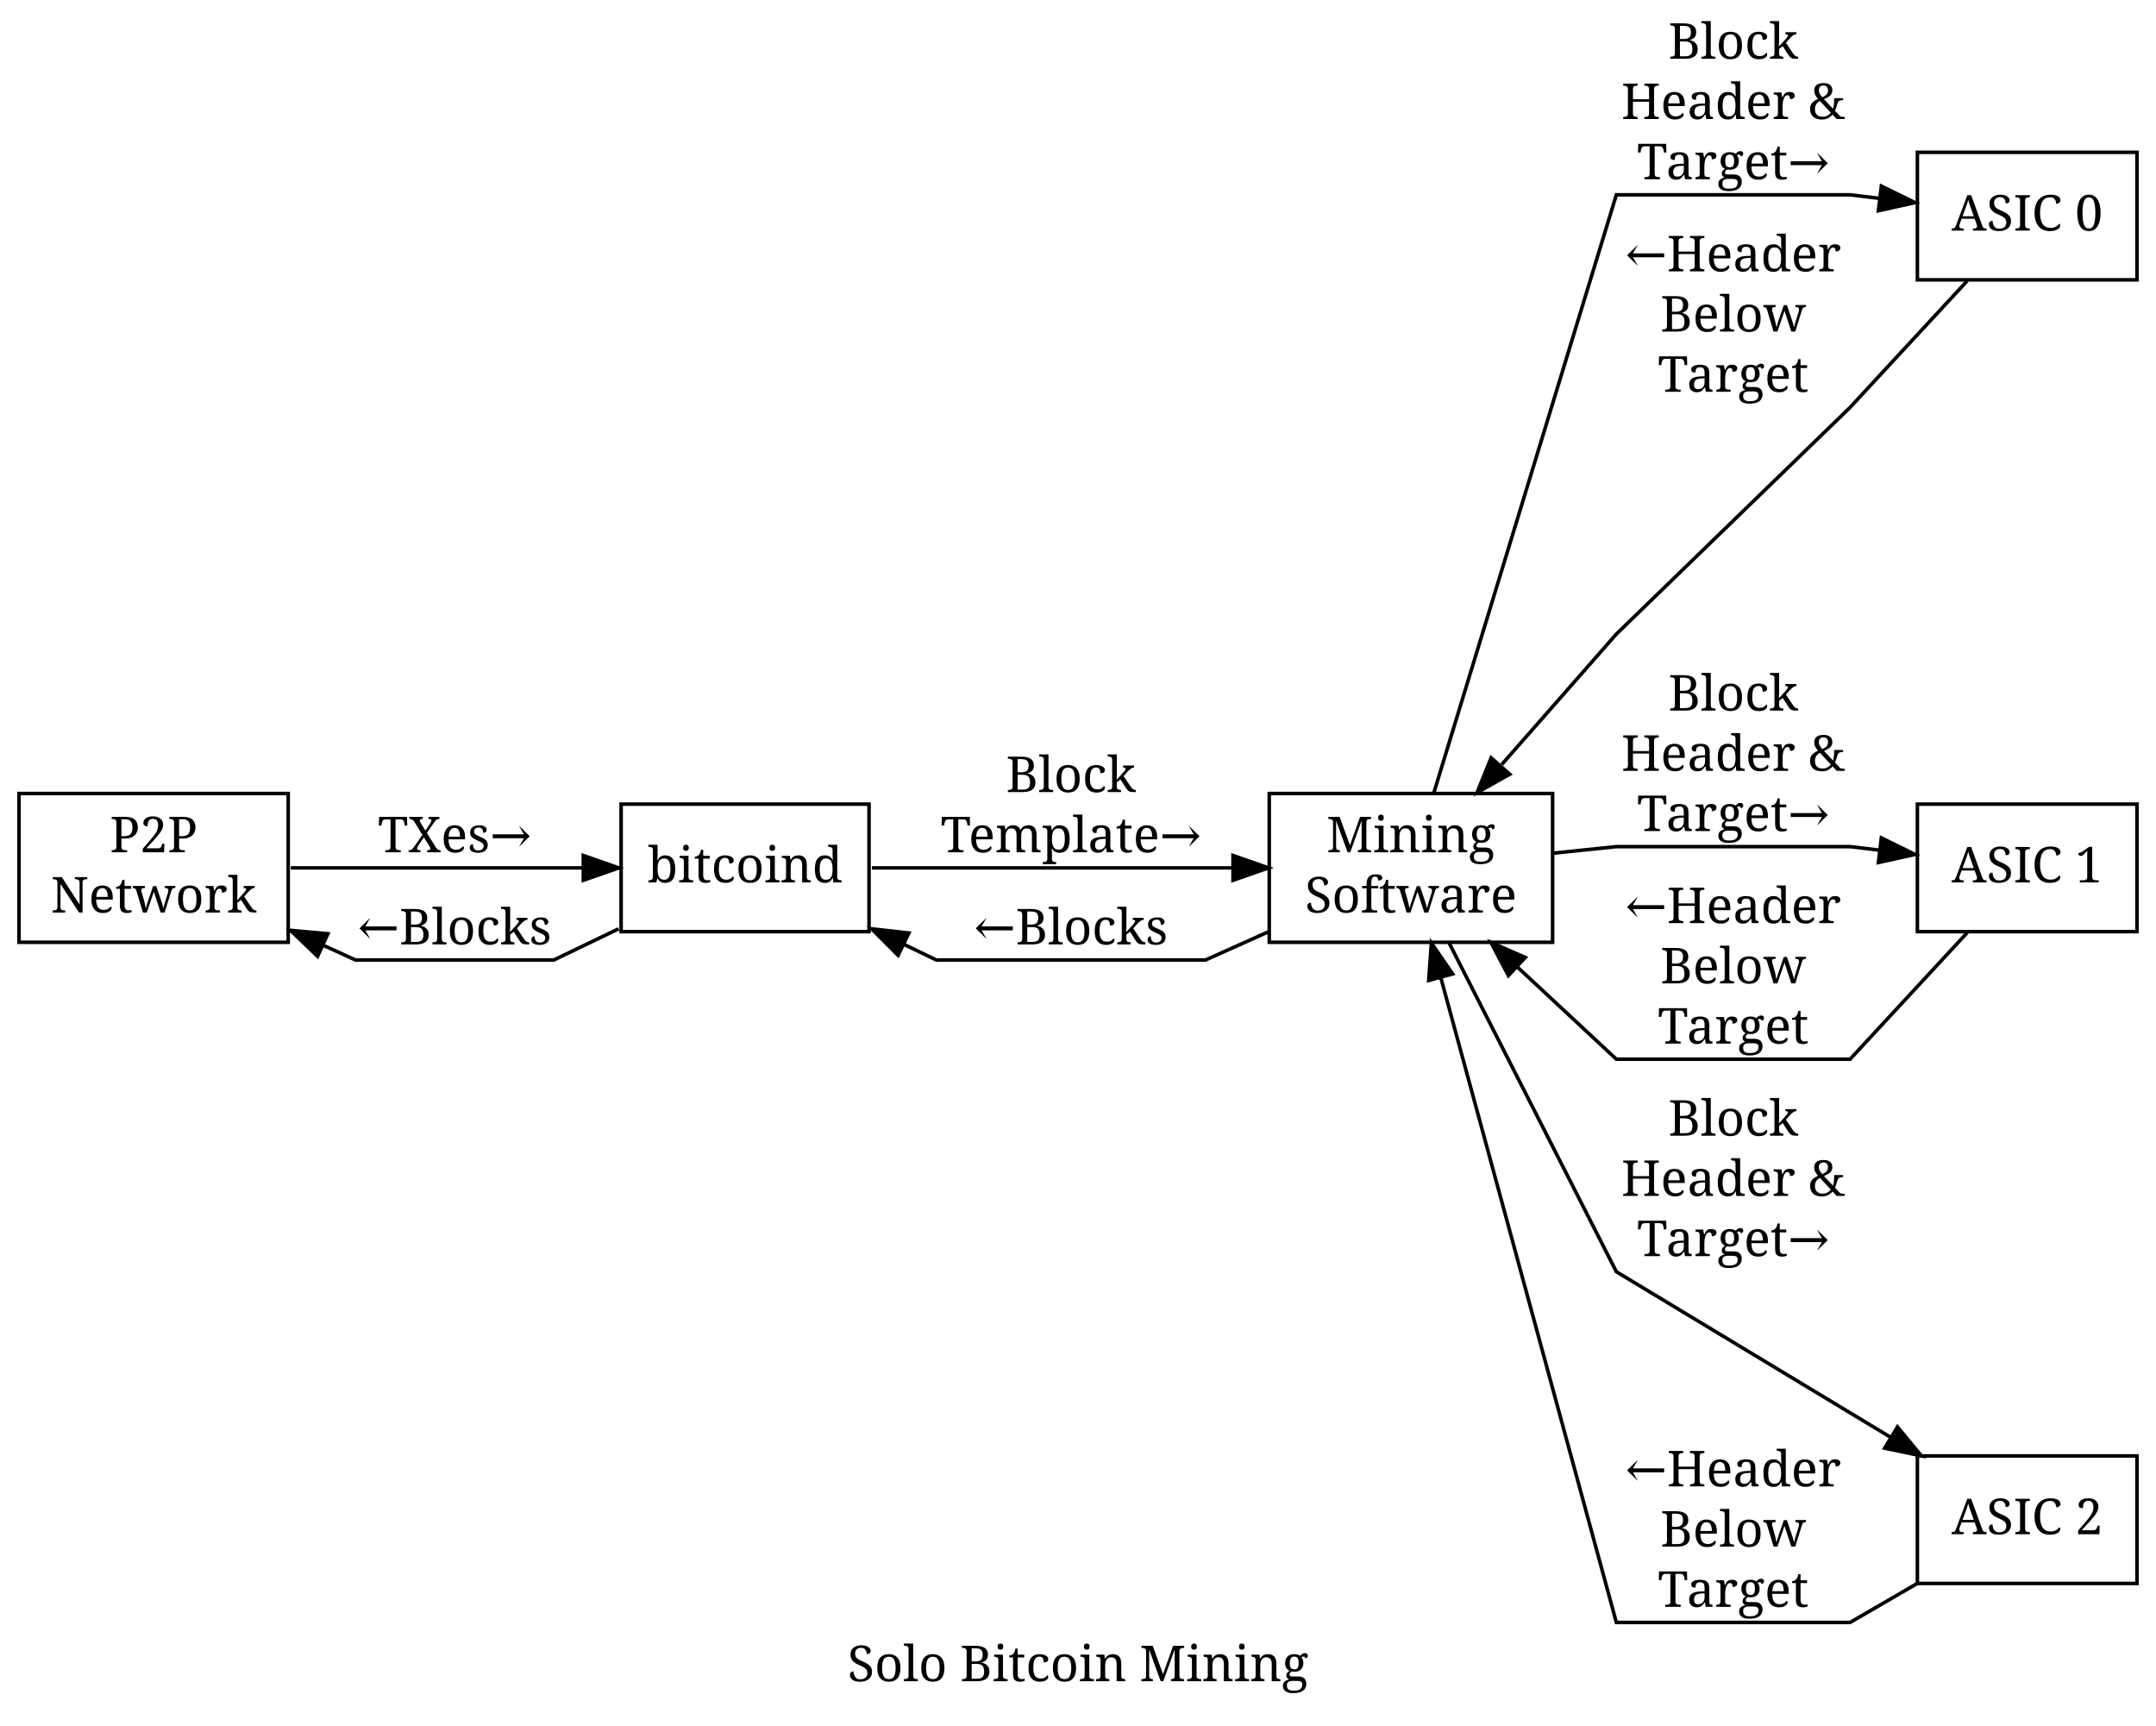
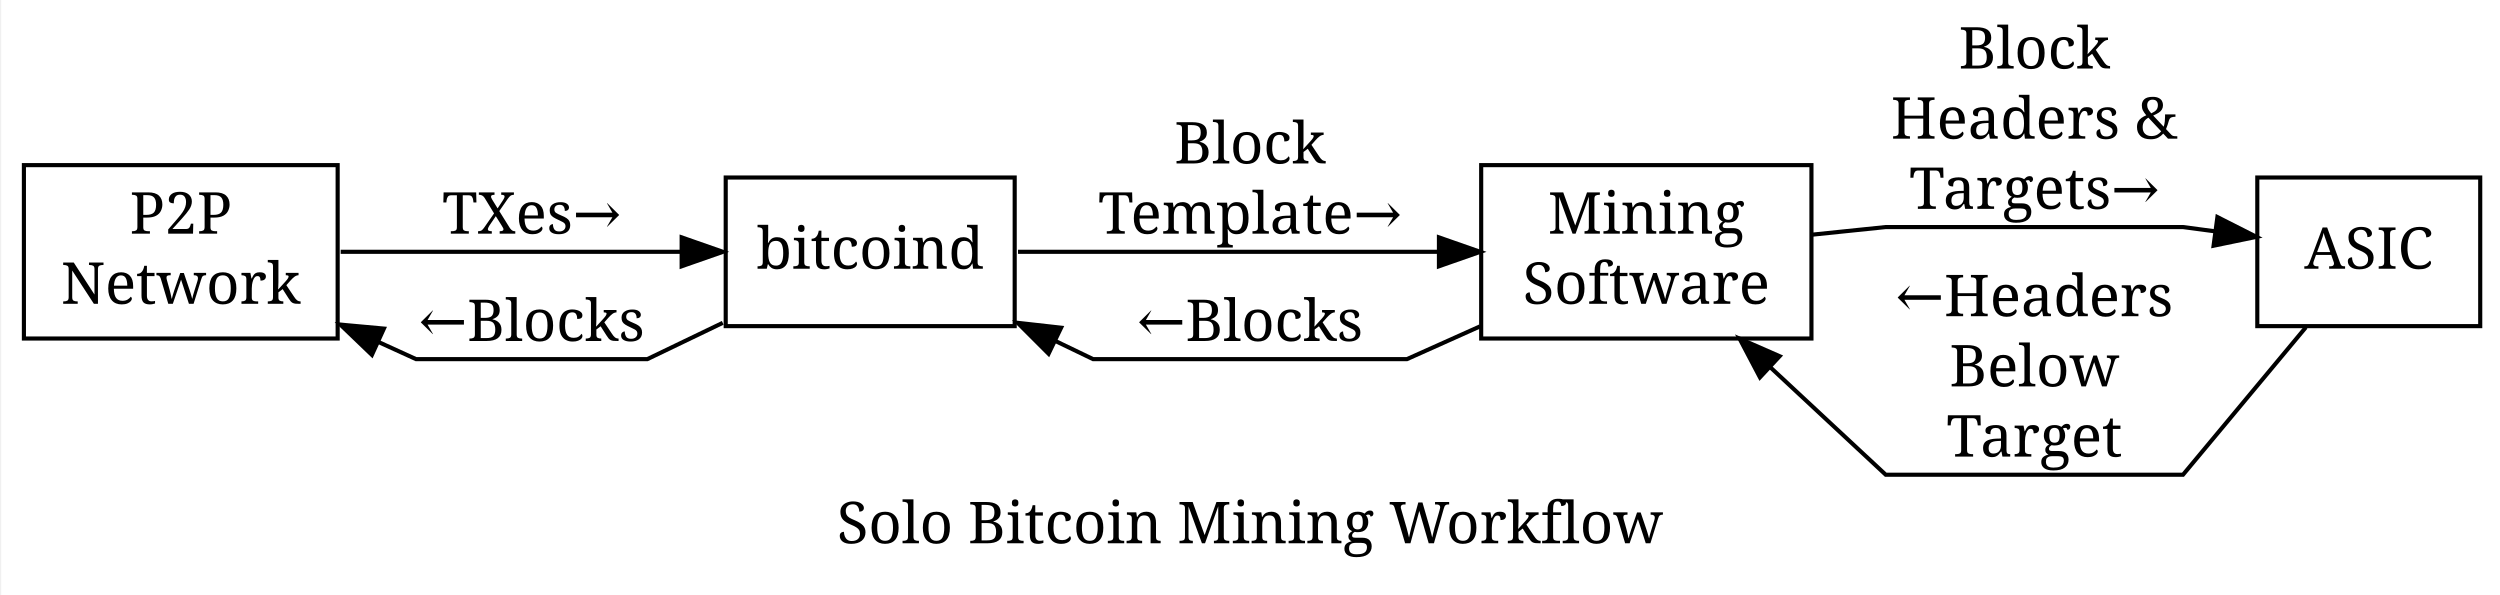
- <svg xmlns="http://www.w3.org/2000/svg" width="450pt" height="360pt" viewBox="0.00 0.00 450.00 360.44">
-   <g id="graph1" class="graph" transform="scale(0.740132 0.740132) rotate(0) translate(4 483)">
-     <polygon fill="white" stroke="white" points="-4,5 -4,-483 605,-483 605,5 -4,5" />
-     <text text-anchor="middle" x="300" y="-8.4" font-family="Times Roman,serif" font-size="14.00">Solo Bitcoin Mining</text>
+ <svg xmlns="http://www.w3.org/2000/svg" width="450pt" height="107pt" viewBox="0.00 0.00 450.00 107.28">
+   <g id="graph1" class="graph" transform="scale(0.745033 0.745033) rotate(0) translate(4 140)">
+     <polygon fill="white" stroke="white" points="-4,5 -4,-140 601,-140 601,5 -4,5" />
+     <text text-anchor="middle" x="298" y="-8.4" font-family="Times Roman,serif" font-size="14.00">Solo Bitcoin Mining Workflow</text>
    <g id="node1" class="node">
-       <polygon fill="none" stroke="black" points="77,-259 1,-259 1,-217 77,-217 77,-259" />
-       <text text-anchor="middle" x="39" y="-242.4" font-family="Times Roman,serif" font-size="14.00">P2P</text>
-       <text text-anchor="middle" x="39" y="-225.4" font-family="Times Roman,serif" font-size="14.00">Network</text>
+       <polygon fill="none" stroke="black" points="77,-100 1,-100 1,-58 77,-58 77,-100" />
+       <text text-anchor="middle" x="39" y="-83.4" font-family="Times Roman,serif" font-size="14.00">P2P</text>
+       <text text-anchor="middle" x="39" y="-66.4" font-family="Times Roman,serif" font-size="14.00">Network</text>
    </g>
-     <g id="node6" class="node">
-       <polygon fill="none" stroke="black" points="241,-256 171,-256 171,-220 241,-220 241,-256" />
-       <text text-anchor="middle" x="206" y="-233.9" font-family="Times Roman,serif" font-size="14.00">bitcoind</text>
+     <g id="node4" class="node">
+       <polygon fill="none" stroke="black" points="241,-97 171,-97 171,-61 241,-61 241,-97" />
+       <text text-anchor="middle" x="206" y="-74.9" font-family="Times Roman,serif" font-size="14.00">bitcoind</text>
    </g>
    <g id="edge4" class="edge">
-       <path fill="none" stroke="black" d="M77.733,-238C102.292,-238 134.187,-238 160.027,-238" />
-       <polygon fill="black" stroke="black" points="160.328,-241.5 170.328,-238 160.328,-234.5 160.328,-241.5" />
-       <text text-anchor="middle" x="124" y="-242.4" font-family="Times Roman,serif" font-size="14.00">TXes→</text>
+       <path fill="none" stroke="black" d="M77.733,-79C102.292,-79 134.187,-79 160.027,-79" />
+       <polygon fill="black" stroke="black" points="160.328,-82.5 170.328,-79 160.328,-75.5 160.328,-82.5" />
+       <text text-anchor="middle" x="124" y="-83.4" font-family="Times Roman,serif" font-size="14.00">TXes→</text>
    </g>
    <g id="node2" class="node">
-       <polygon fill="none" stroke="black" points="599,-440 537,-440 537,-404 599,-404 599,-440" />
-       <text text-anchor="middle" x="568" y="-417.9" font-family="Times Roman,serif" font-size="14.00">ASIC 0</text>
-     </g>
-     <g id="node5" class="node">
-       <polygon fill="none" stroke="black" points="434,-259 354,-259 354,-217 434,-217 434,-259" />
-       <text text-anchor="middle" x="394" y="-242.4" font-family="Times Roman,serif" font-size="14.00">Mining</text>
-       <text text-anchor="middle" x="394" y="-225.4" font-family="Times Roman,serif" font-size="14.00">Software</text>
-     </g>
-     <g id="edge14" class="edge">
-       <path fill="none" stroke="black" d="M551.072,-403.718C536.567,-388.052 518,-368 518,-368 518,-368 452,-304 452,-304 452,-304 435.174,-284.854 419.648,-267.186" />
-       <polygon fill="black" stroke="black" points="421.901,-264.447 412.671,-259.246 416.643,-269.068 421.901,-264.447" />
-       <text text-anchor="middle" x="485" y="-406.4" font-family="Times Roman,serif" font-size="14.00">←Header</text>
-       <text text-anchor="middle" x="485" y="-389.4" font-family="Times Roman,serif" font-size="14.00">Below</text>
-       <text text-anchor="middle" x="485" y="-372.4" font-family="Times Roman,serif" font-size="14.00">Target</text>
+       <polygon fill="none" stroke="black" points="596,-97 542,-97 542,-61 596,-61 596,-97" />
+       <text text-anchor="middle" x="569" y="-74.9" font-family="Times Roman,serif" font-size="14.00">ASIC</text>
    </g>
    <g id="node3" class="node">
-       <polygon fill="none" stroke="black" points="599,-256 537,-256 537,-220 599,-220 599,-256" />
-       <text text-anchor="middle" x="568" y="-233.9" font-family="Times Roman,serif" font-size="14.00">ASIC 1</text>
+       <polygon fill="none" stroke="black" points="434,-100 354,-100 354,-58 434,-58 434,-100" />
+       <text text-anchor="middle" x="394" y="-83.4" font-family="Times Roman,serif" font-size="14.00">Mining</text>
+       <text text-anchor="middle" x="394" y="-66.4" font-family="Times Roman,serif" font-size="14.00">Software</text>
    </g>
-     <g id="edge16" class="edge">
-       <path fill="none" stroke="black" d="M551.072,-219.718C536.567,-204.052 518,-184 518,-184 518,-184 452,-184 452,-184 452,-184 438.132,-196.912 423.958,-210.108" />
-       <polygon fill="black" stroke="black" points="421.524,-207.592 416.59,-216.968 426.294,-212.715 421.524,-207.592" />
-       <text text-anchor="middle" x="485" y="-222.4" font-family="Times Roman,serif" font-size="14.00">←Header</text>
-       <text text-anchor="middle" x="485" y="-205.4" font-family="Times Roman,serif" font-size="14.00">Below</text>
-       <text text-anchor="middle" x="485" y="-188.4" font-family="Times Roman,serif" font-size="14.00">Target</text>
-     </g>
-     <g id="node4" class="node">
-       <polygon fill="none" stroke="black" points="599,-72 537,-72 537,-36 599,-36 599,-72" />
-       <text text-anchor="middle" x="568" y="-49.9" font-family="Times Roman,serif" font-size="14.00">ASIC 2</text>
-     </g>
-     <g id="edge18" class="edge">
-       <path fill="none" stroke="black" d="M536.903,-35.964C526.735,-30.066 518,-25 518,-25 518,-25 452,-25 452,-25 452,-25 418.578,-147.741 402.475,-206.875" />
-       <polygon fill="black" stroke="black" points="399.024,-206.23 399.773,-216.798 405.778,-208.069 399.024,-206.23" />
-       <text text-anchor="middle" x="485" y="-63.4" font-family="Times Roman,serif" font-size="14.00">←Header</text>
-       <text text-anchor="middle" x="485" y="-46.4" font-family="Times Roman,serif" font-size="14.00">Below</text>
-       <text text-anchor="middle" x="485" y="-29.4" font-family="Times Roman,serif" font-size="14.00">Target</text>
+     <g id="edge10" class="edge">
+       <path fill="none" stroke="black" d="M553.765,-60.718C540.71,-45.052 524,-25 524,-25 524,-25 452,-25 452,-25 452,-25 438.132,-37.912 423.958,-51.108" />
+       <polygon fill="black" stroke="black" points="421.524,-48.592 416.59,-57.968 426.294,-53.715 421.524,-48.592" />
+       <text text-anchor="middle" x="488" y="-63.4" font-family="Times Roman,serif" font-size="14.00">←Headers</text>
+       <text text-anchor="middle" x="488" y="-46.4" font-family="Times Roman,serif" font-size="14.00">Below</text>
+       <text text-anchor="middle" x="488" y="-29.4" font-family="Times Roman,serif" font-size="14.00">Target</text>
    </g>
    <g id="edge8" class="edge">
-       <path fill="none" stroke="black" d="M400.429,-259.059C415.53,-308.528 452,-428 452,-428 452,-428 518,-428 518,-428 518,-428 521.286,-427.606 526.173,-427.019" />
-       <polygon fill="black" stroke="black" points="526.823,-430.466 536.334,-425.8 525.988,-423.516 526.823,-430.466" />
-       <text text-anchor="middle" x="485" y="-466.4" font-family="Times Roman,serif" font-size="14.00">Block</text>
-       <text text-anchor="middle" x="485" y="-449.4" font-family="Times Roman,serif" font-size="14.00">Header &amp;</text>
-       <text text-anchor="middle" x="485" y="-432.4" font-family="Times Roman,serif" font-size="14.00">Target→</text>
-     </g>
-     <g id="edge10" class="edge">
-       <path fill="none" stroke="black" d="M434.283,-242.167C444.18,-243.191 452,-244 452,-244 452,-244 518,-244 518,-244 518,-244 521.286,-243.606 526.173,-243.019" />
-       <polygon fill="black" stroke="black" points="526.823,-246.466 536.334,-241.8 525.988,-239.516 526.823,-246.466" />
-       <text text-anchor="middle" x="485" y="-282.4" font-family="Times Roman,serif" font-size="14.00">Block</text>
-       <text text-anchor="middle" x="485" y="-265.4" font-family="Times Roman,serif" font-size="14.00">Header &amp;</text>
-       <text text-anchor="middle" x="485" y="-248.4" font-family="Times Roman,serif" font-size="14.00">Target→</text>
+       <path fill="none" stroke="black" d="M434.283,-83.167C444.18,-84.191 452,-85 452,-85 452,-85 524,-85 524,-85 524,-85 527.085,-84.589 531.64,-83.981" />
+       <polygon fill="black" stroke="black" points="532.336,-87.42 541.785,-82.629 531.41,-80.481 532.336,-87.42" />
+       <text text-anchor="middle" x="488" y="-123.4" font-family="Times Roman,serif" font-size="14.00">Block</text>
+       <text text-anchor="middle" x="488" y="-106.4" font-family="Times Roman,serif" font-size="14.00">Headers &amp;</text>
+       <text text-anchor="middle" x="488" y="-89.4" font-family="Times Roman,serif" font-size="14.00">Targets→</text>
    </g>
    <g id="edge12" class="edge">
-       <path fill="none" stroke="black" d="M404.773,-216.825C421.547,-183.857 452,-124 452,-124 452,-124 495.614,-97.681 529.356,-77.32" />
-       <polygon fill="black" stroke="black" points="531.374,-80.19 538.127,-72.027 527.757,-74.197 531.374,-80.19" />
-       <text text-anchor="middle" x="485" y="-162.4" font-family="Times Roman,serif" font-size="14.00">Block</text>
-       <text text-anchor="middle" x="485" y="-145.4" font-family="Times Roman,serif" font-size="14.00">Header &amp;</text>
-       <text text-anchor="middle" x="485" y="-128.4" font-family="Times Roman,serif" font-size="14.00">Target→</text>
-     </g>
-     <g id="edge20" class="edge">
-       <path fill="none" stroke="black" d="M353.717,-219.942C343.82,-215.505 336,-212 336,-212 336,-212 260,-212 260,-212 260,-212 256.28,-213.791 250.794,-216.433" />
-       <polygon fill="black" stroke="black" points="249.21,-213.311 241.718,-220.802 252.246,-219.618 249.21,-213.311" />
-       <text text-anchor="middle" x="298" y="-216.4" font-family="Times Roman,serif" font-size="14.00">←Blocks</text>
+       <path fill="none" stroke="black" d="M353.717,-60.942C343.82,-56.505 336,-53 336,-53 336,-53 260,-53 260,-53 260,-53 256.28,-54.791 250.794,-57.433" />
+       <polygon fill="black" stroke="black" points="249.21,-54.311 241.718,-61.802 252.246,-60.618 249.21,-54.311" />
+       <text text-anchor="middle" x="298" y="-57.4" font-family="Times Roman,serif" font-size="14.00">←Blocks</text>
    </g>
    <g id="edge6" class="edge">
-       <path fill="none" stroke="black" d="M170.282,-220.802C160.24,-215.967 152,-212 152,-212 152,-212 96,-212 96,-212 96,-212 92.306,-213.685 86.798,-216.197" />
-       <polygon fill="black" stroke="black" points="85.297,-213.035 77.651,-220.37 88.202,-219.404 85.297,-213.035" />
-       <text text-anchor="middle" x="124" y="-216.4" font-family="Times Roman,serif" font-size="14.00">←Blocks</text>
+       <path fill="none" stroke="black" d="M170.282,-61.802C160.24,-56.967 152,-53 152,-53 152,-53 96,-53 96,-53 96,-53 92.306,-54.685 86.798,-57.197" />
+       <polygon fill="black" stroke="black" points="85.297,-54.035 77.651,-61.37 88.202,-60.404 85.297,-54.035" />
+       <text text-anchor="middle" x="124" y="-57.4" font-family="Times Roman,serif" font-size="14.00">←Blocks</text>
    </g>
    <g id="edge2" class="edge">
-       <path fill="none" stroke="black" d="M241.804,-238C270.644,-238 311.532,-238 343.667,-238" />
-       <polygon fill="black" stroke="black" points="343.767,-241.5 353.767,-238 343.767,-234.5 343.767,-241.5" />
-       <text text-anchor="middle" x="298" y="-259.4" font-family="Times Roman,serif" font-size="14.00">Block</text>
-       <text text-anchor="middle" x="298" y="-242.4" font-family="Times Roman,serif" font-size="14.00">Template→</text>
+       <path fill="none" stroke="black" d="M241.804,-79C270.644,-79 311.532,-79 343.667,-79" />
+       <polygon fill="black" stroke="black" points="343.767,-82.5 353.767,-79 343.767,-75.5 343.767,-82.5" />
+       <text text-anchor="middle" x="298" y="-100.4" font-family="Times Roman,serif" font-size="14.00">Block</text>
+       <text text-anchor="middle" x="298" y="-83.4" font-family="Times Roman,serif" font-size="14.00">Template→</text>
    </g>
  </g>
</svg>
